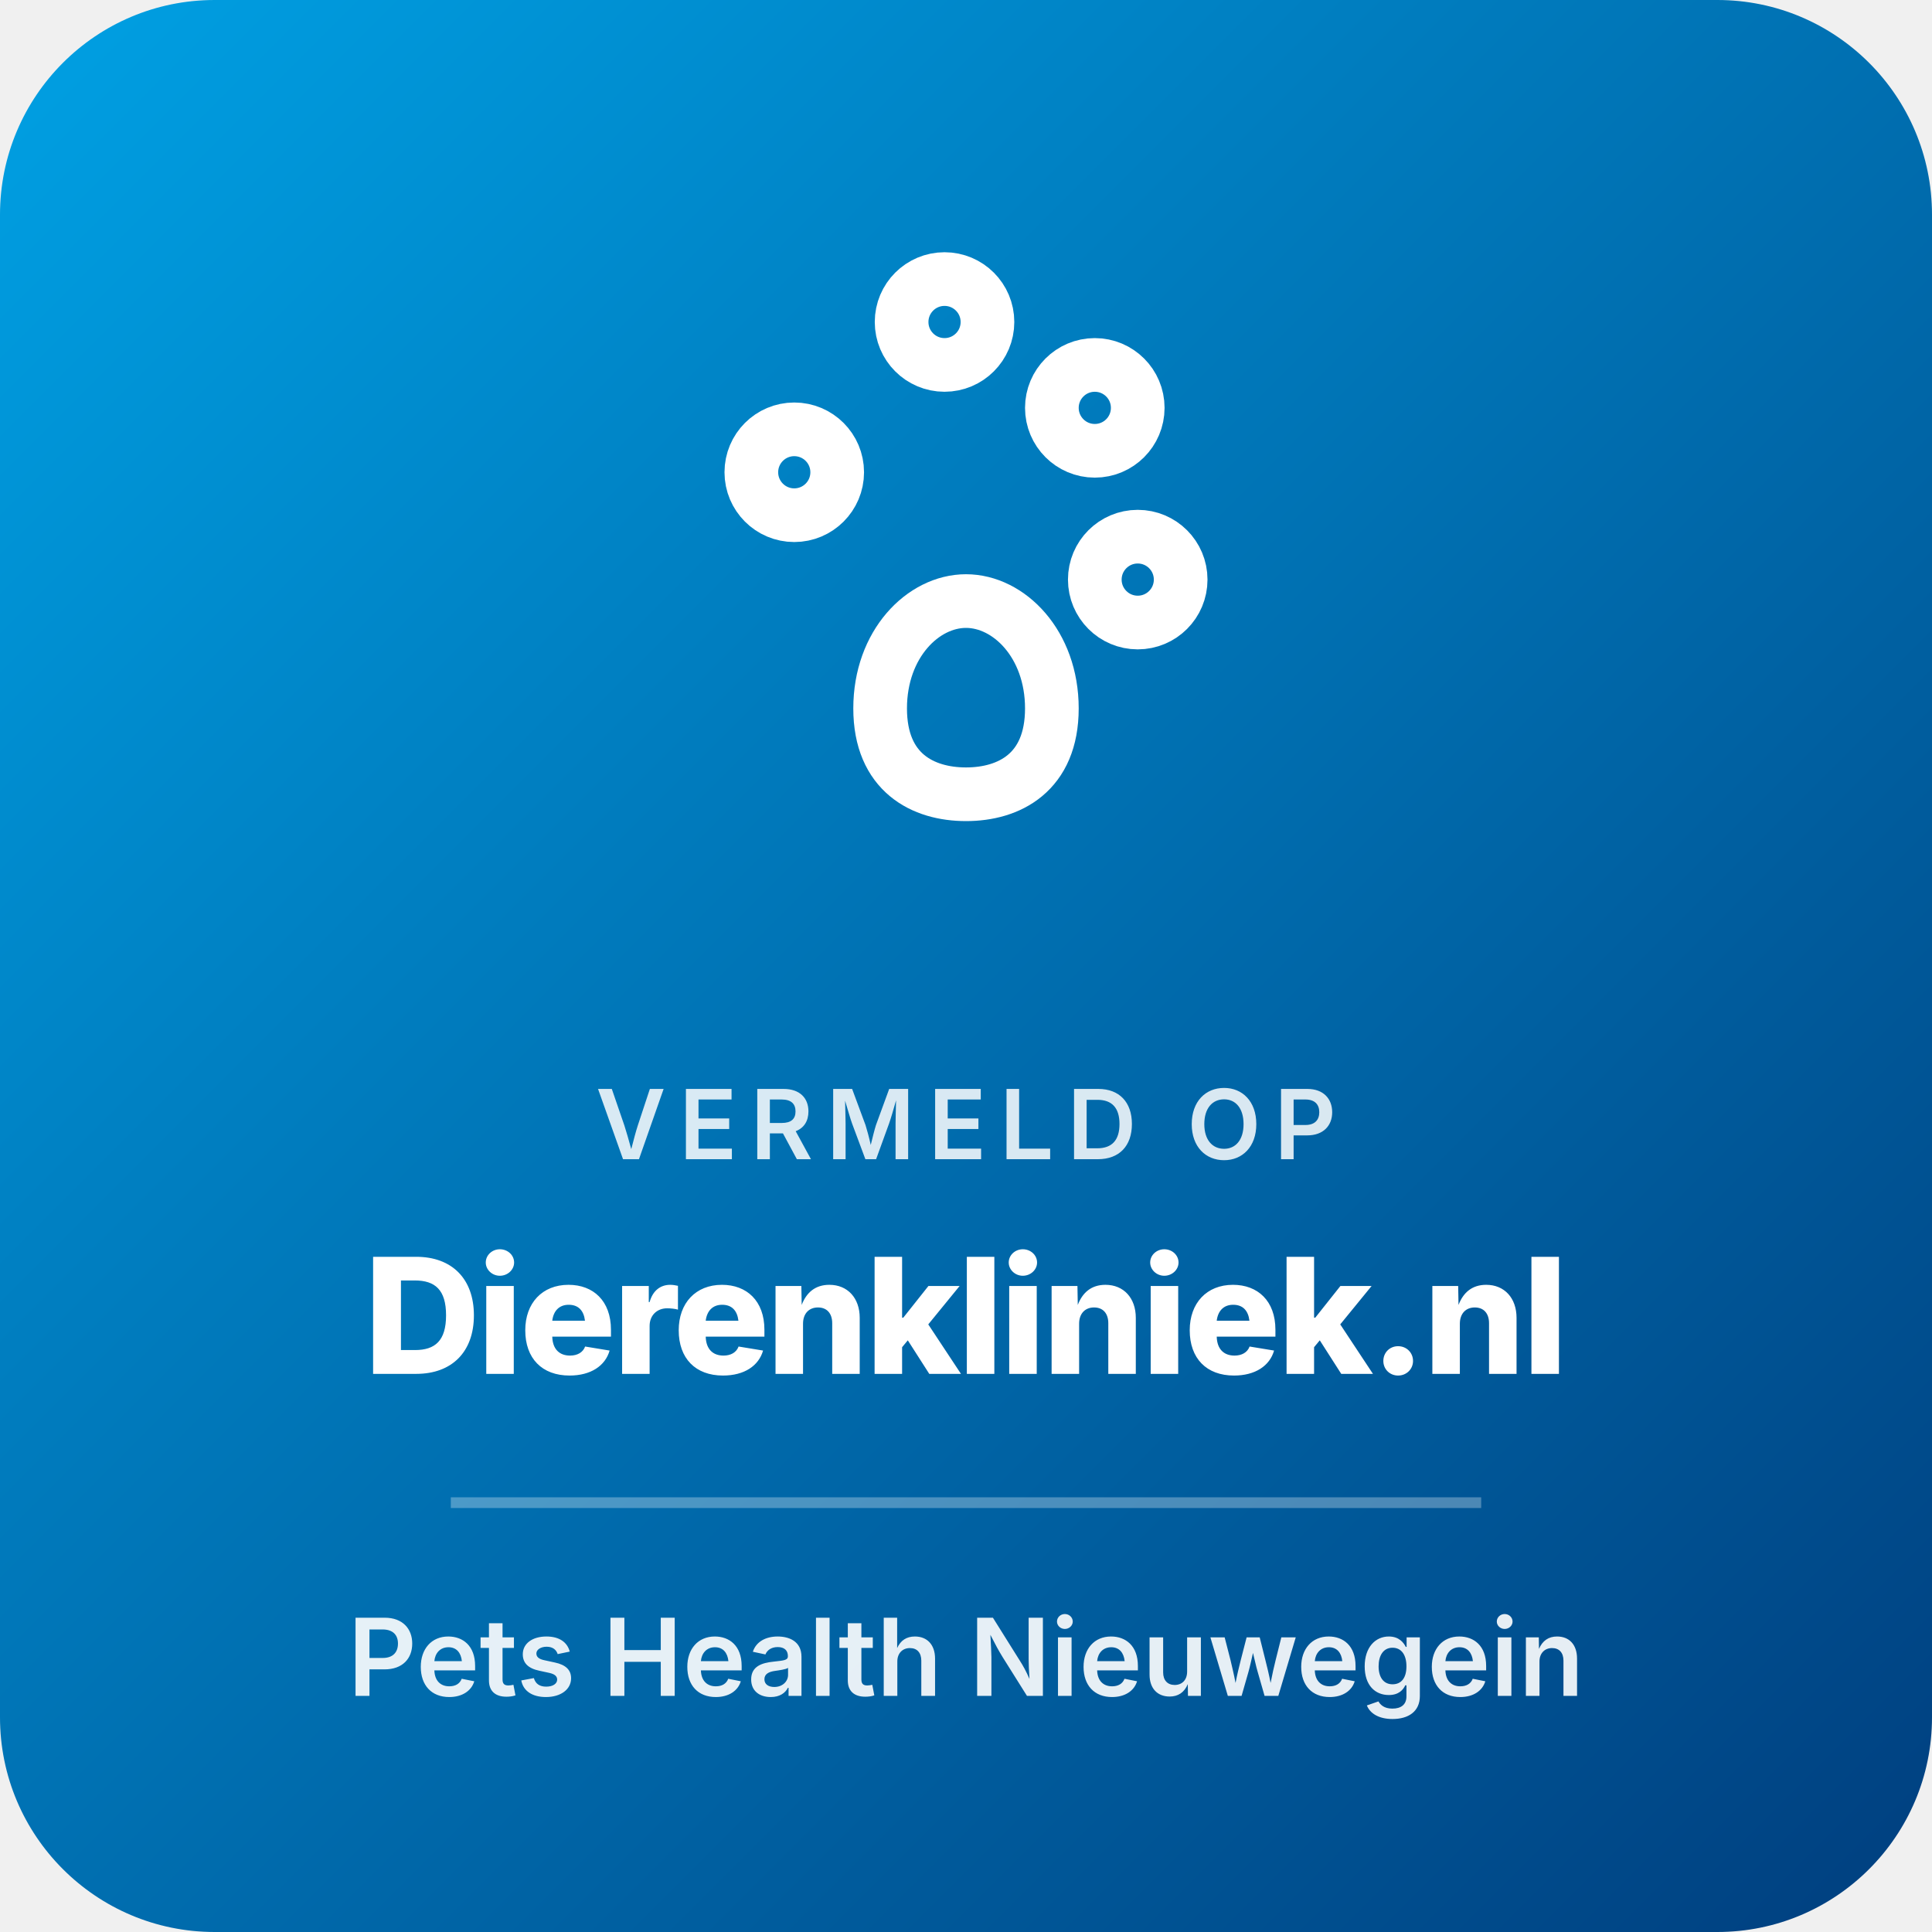
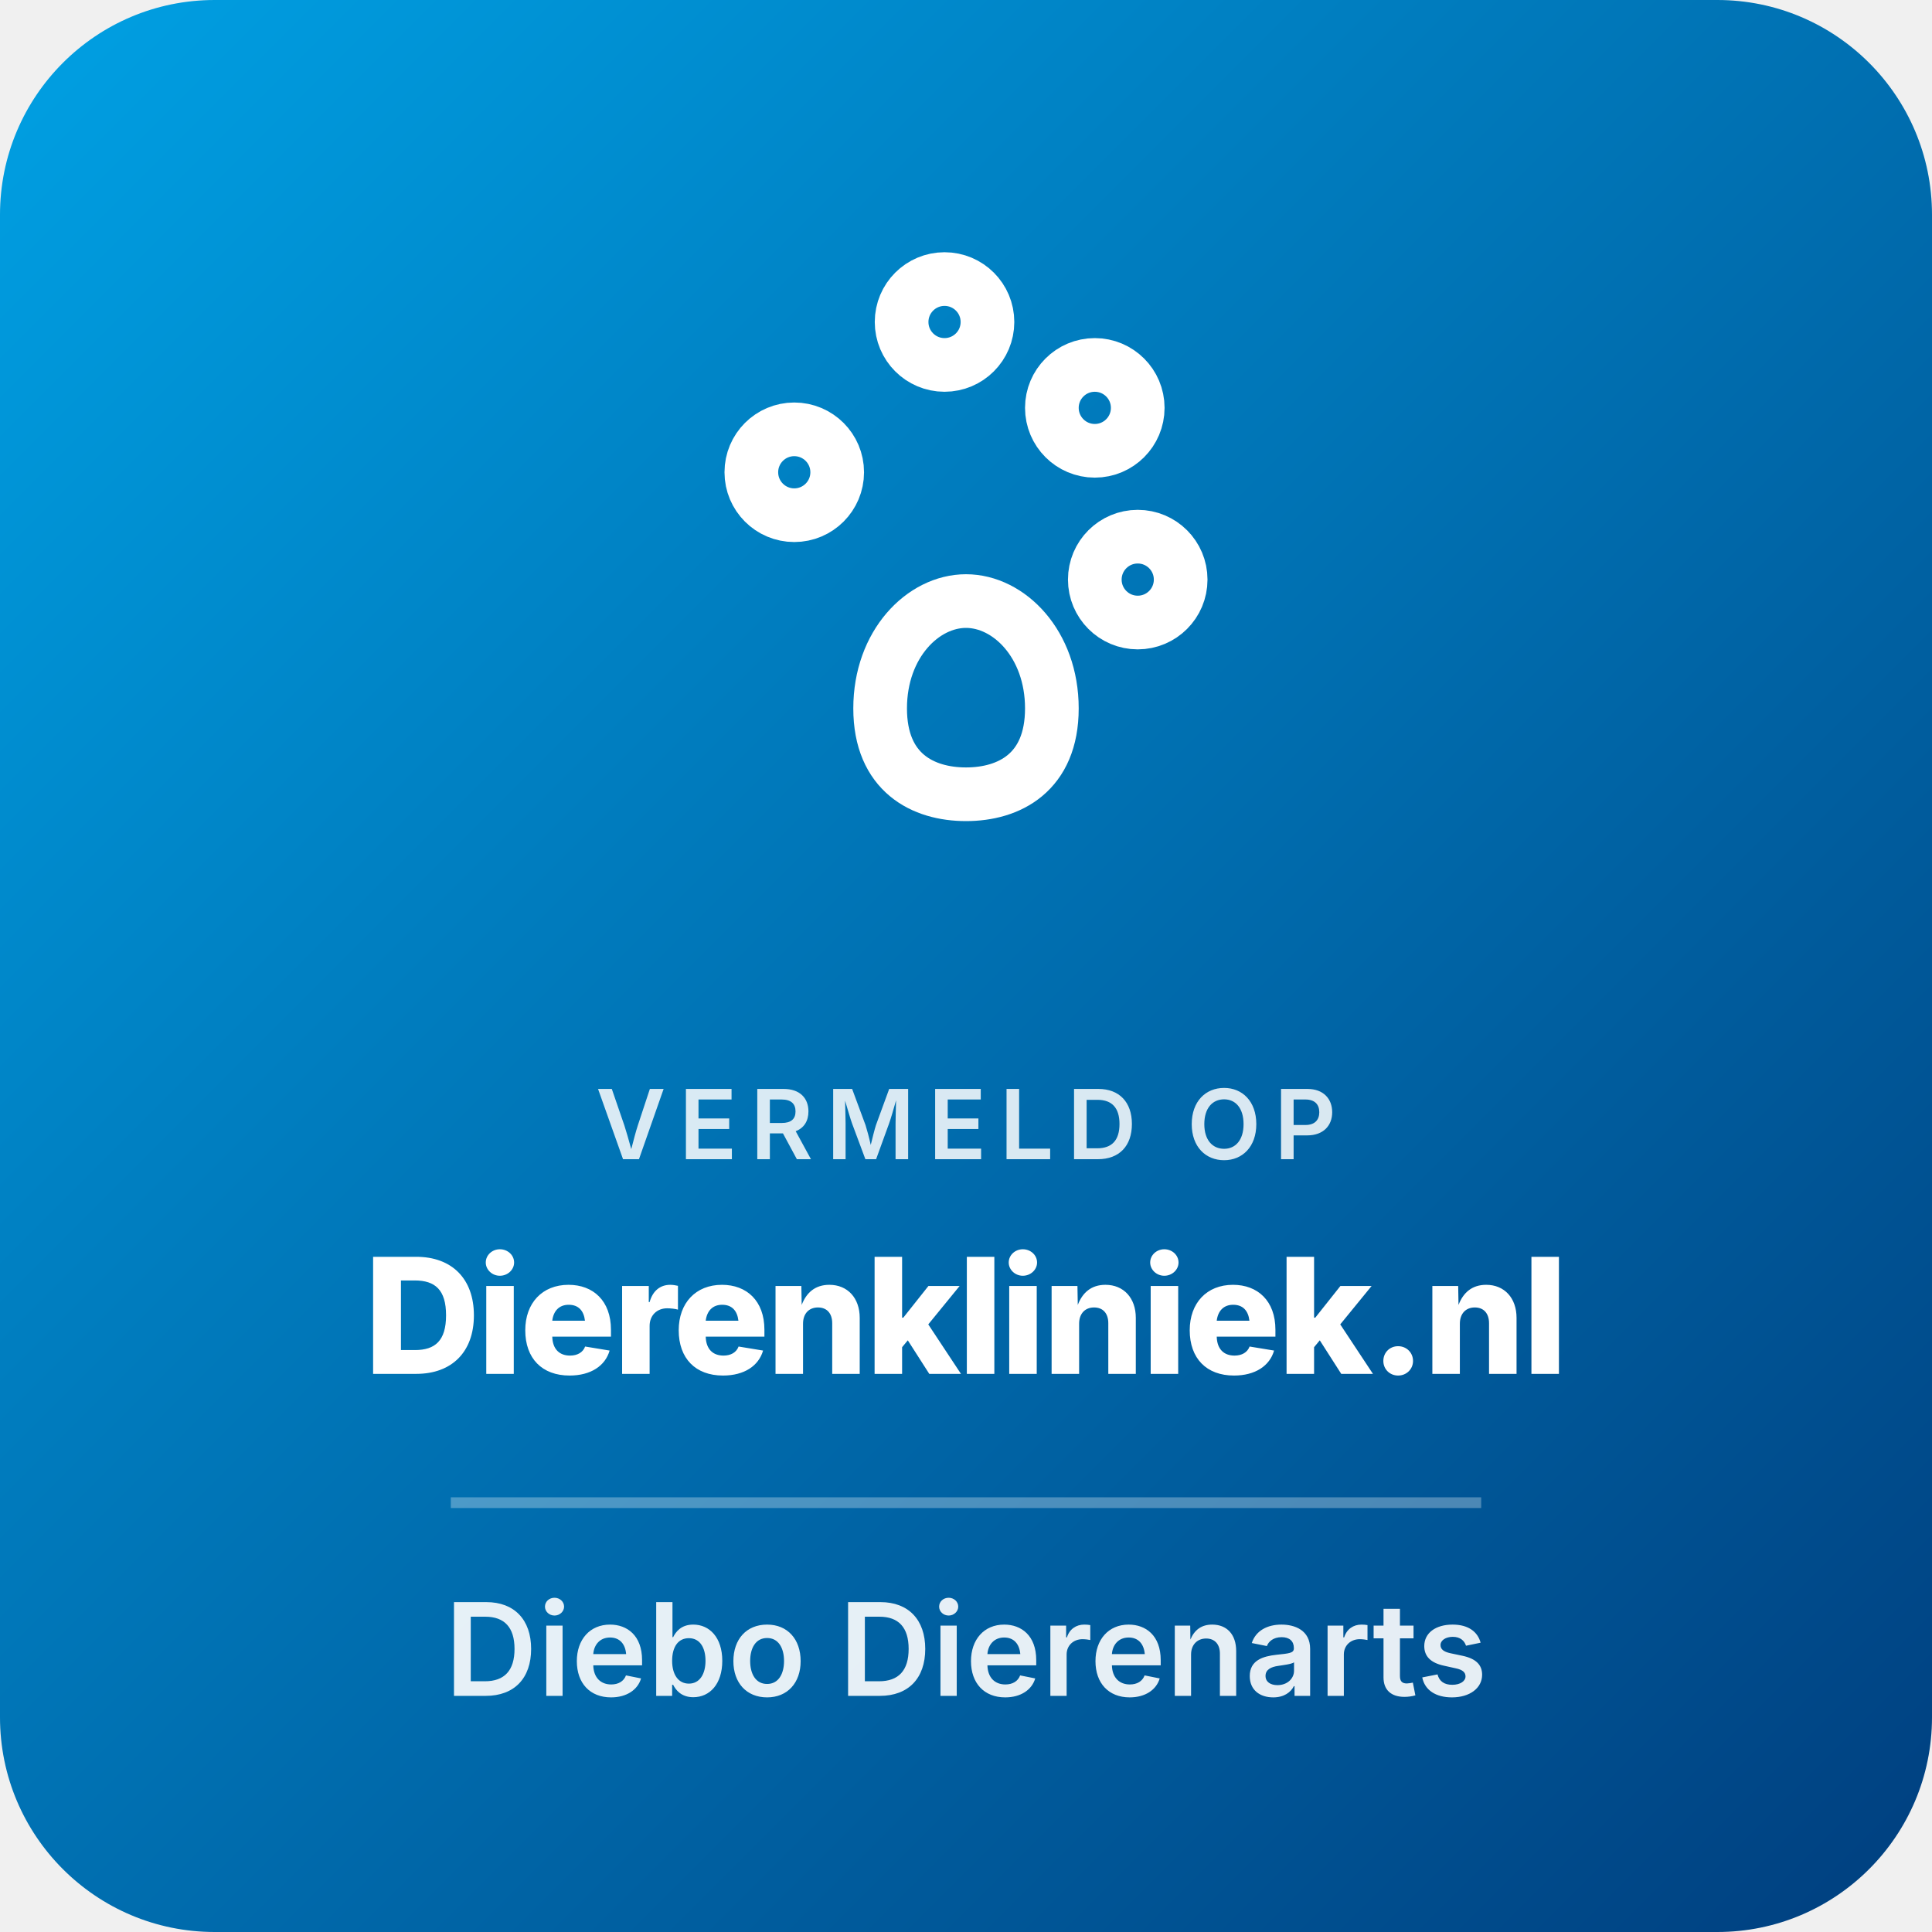
<svg xmlns="http://www.w3.org/2000/svg" width="180" height="180" viewBox="0 0 180 180">
  <defs>
    <linearGradient id="bg" x1="0%" y1="0%" x2="100%" y2="100%">
      <stop offset="0%" stop-color="#00A1E4" />
      <stop offset="100%" stop-color="#003E7E" />
    </linearGradient>
  </defs>
  <rect width="180" height="180" rx="20" fill="url(#bg)" />
  <g transform="translate(66, 22) scale(2.0)" fill="none" stroke="white" stroke-width="2.5" stroke-linecap="round" stroke-linejoin="round">
    <circle cx="11" cy="4" r="2" />
    <circle cx="18" cy="8" r="2" />
    <circle cx="20" cy="16" r="2" />
    <circle cx="4" cy="11" r="2" />
    <path d="M8 22c0-3 2-5 4-5s4 2 4 5-2 4-4 4-4-1-4-4z" />
  </g>
  <text x="90" y="108" text-anchor="middle" fill="white" font-family="-apple-system, BlinkMacSystemFont, Segoe UI, sans-serif" font-size="9" font-weight="600" opacity="0.85" letter-spacing="1.2">VERMELD OP</text>
  <text x="90" y="128" text-anchor="middle" fill="white" font-family="-apple-system, BlinkMacSystemFont, Segoe UI, sans-serif" font-size="15" font-weight="800" letter-spacing="-0.3">Dierenkliniek.nl</text>
  <line x1="42" y1="140" x2="138" y2="140" stroke="white" stroke-width="1" opacity="0.3" />
-   <text x="90" y="158" text-anchor="middle" fill="white" font-family="-apple-system, BlinkMacSystemFont, Segoe UI, sans-serif" font-size="10" font-weight="600" opacity="0.9">Pets Health Nieuwegein</text>
+   <text x="90" y="158" text-anchor="middle" fill="white" font-family="-apple-system, BlinkMacSystemFont, Segoe UI, sans-serif" font-size="12" font-weight="600" opacity="0.9">Diebo Dierenarts</text>
</svg>
